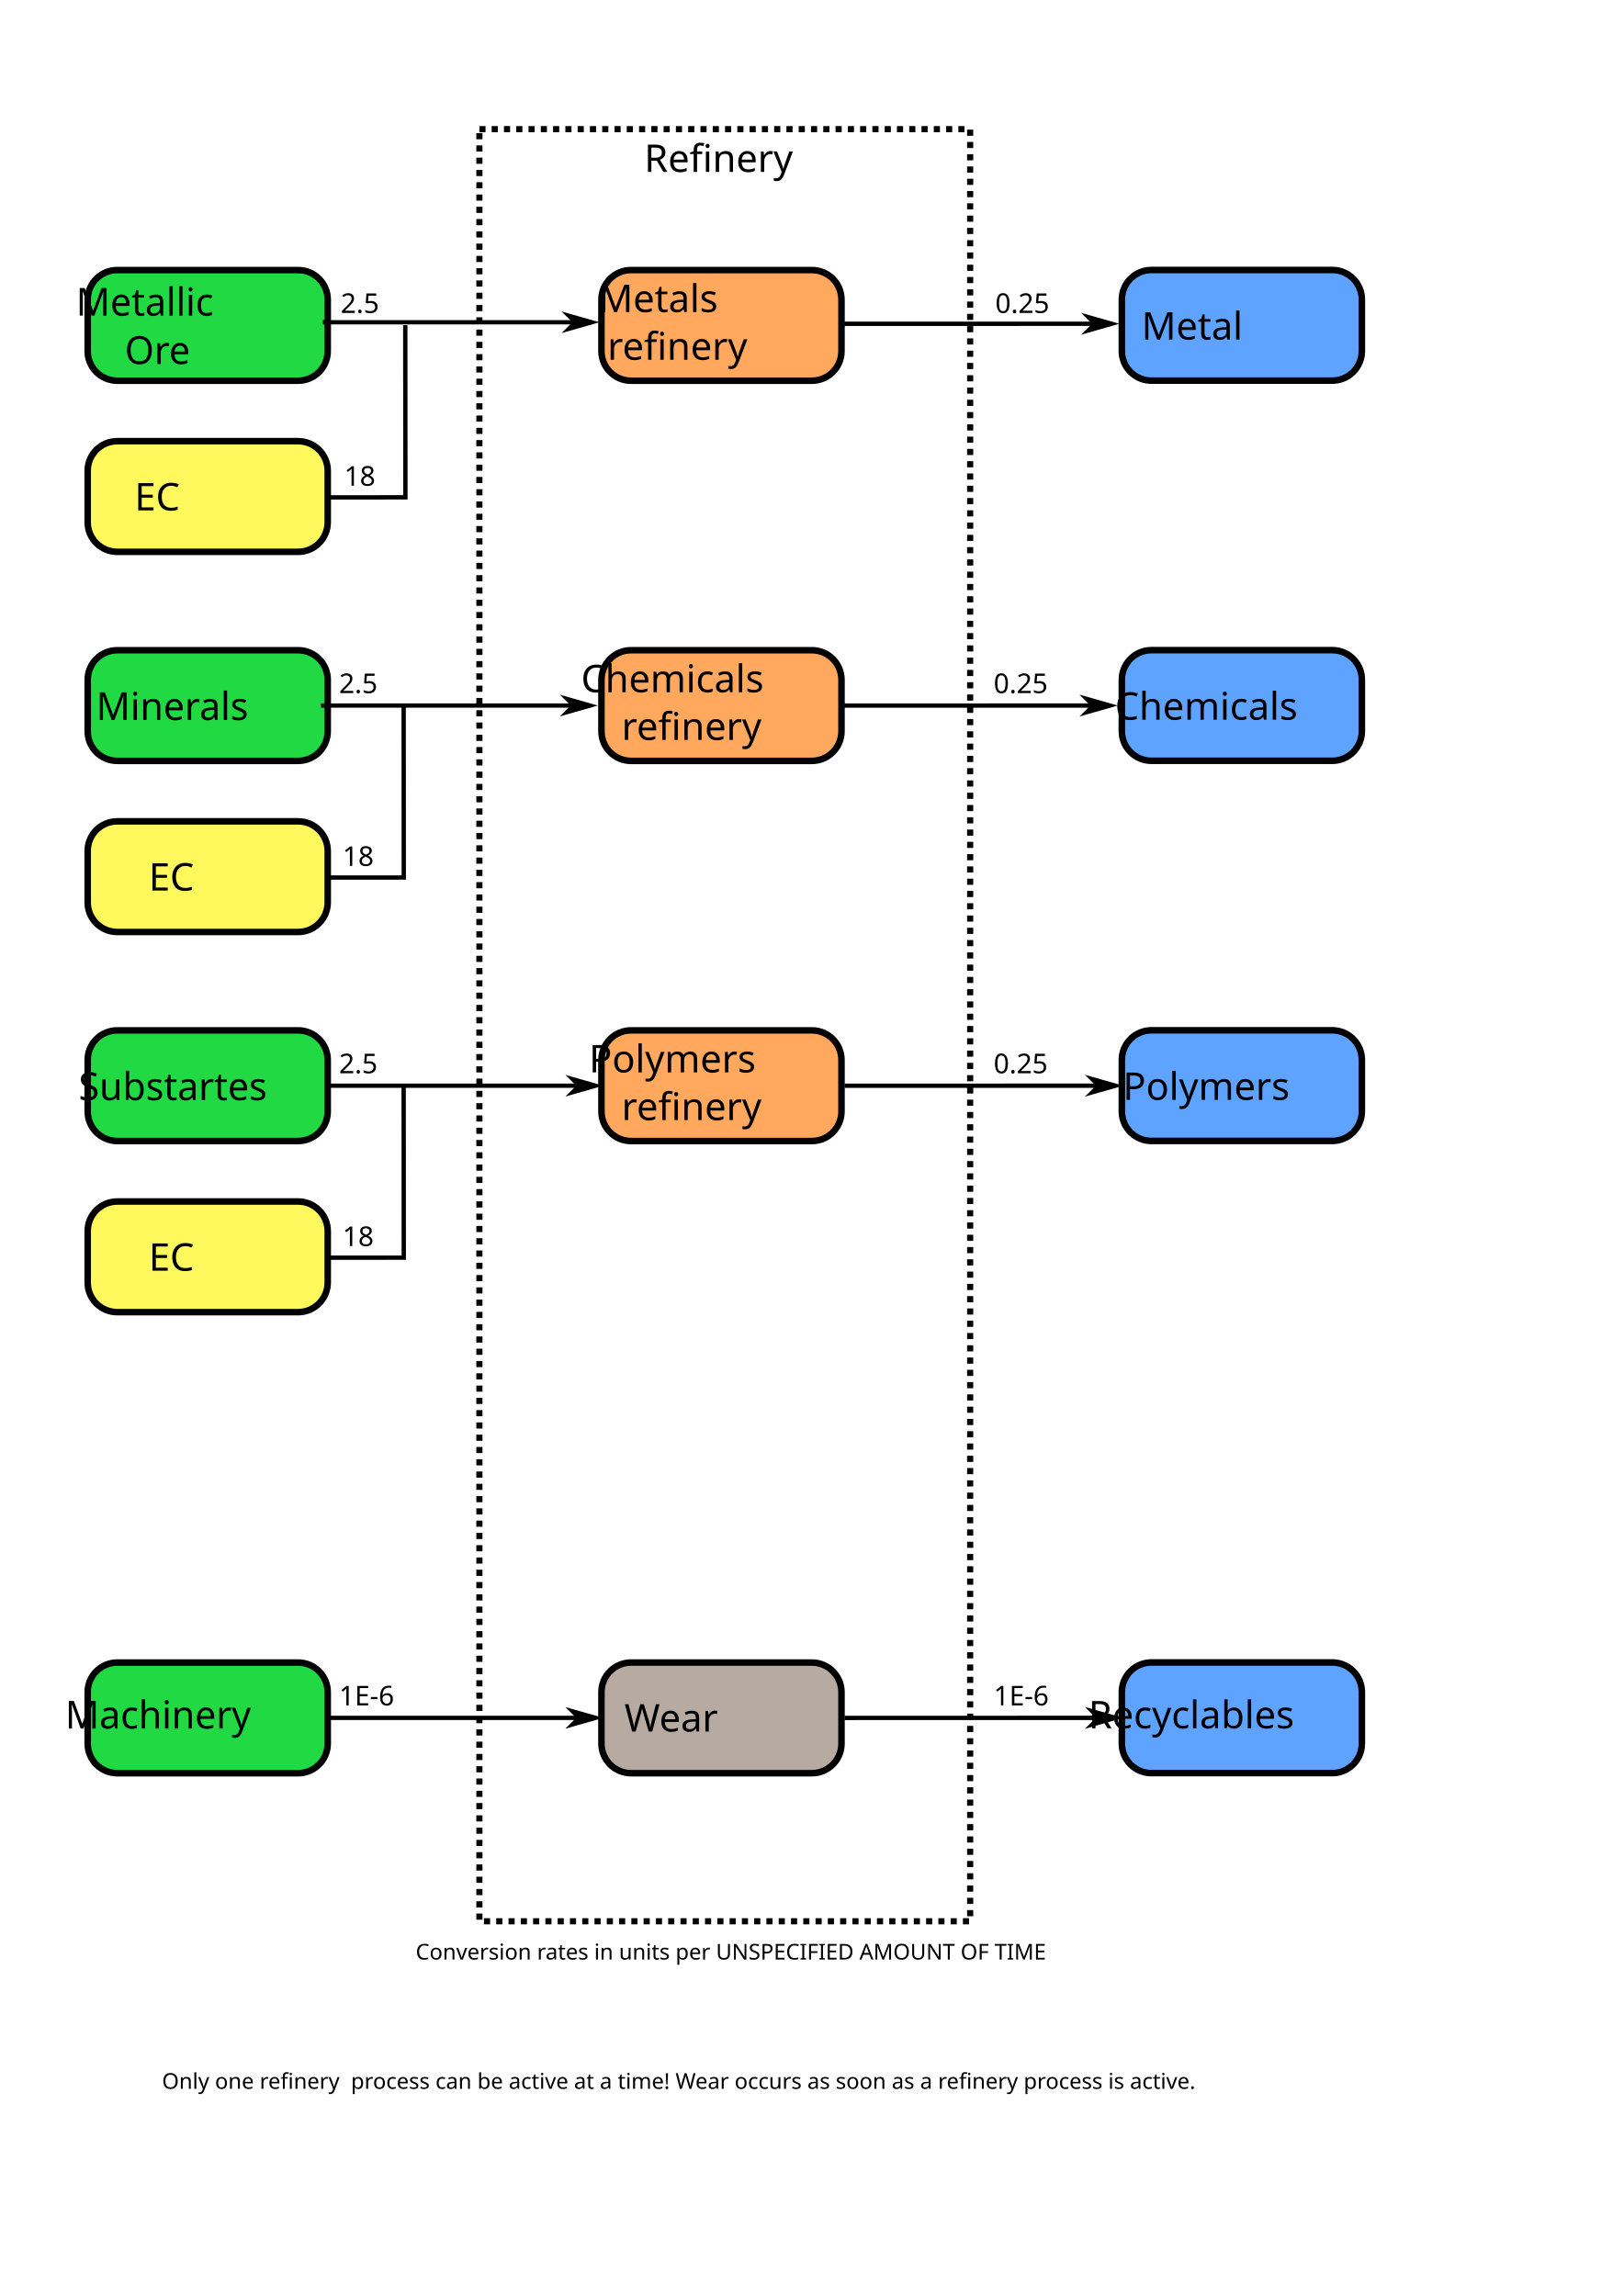
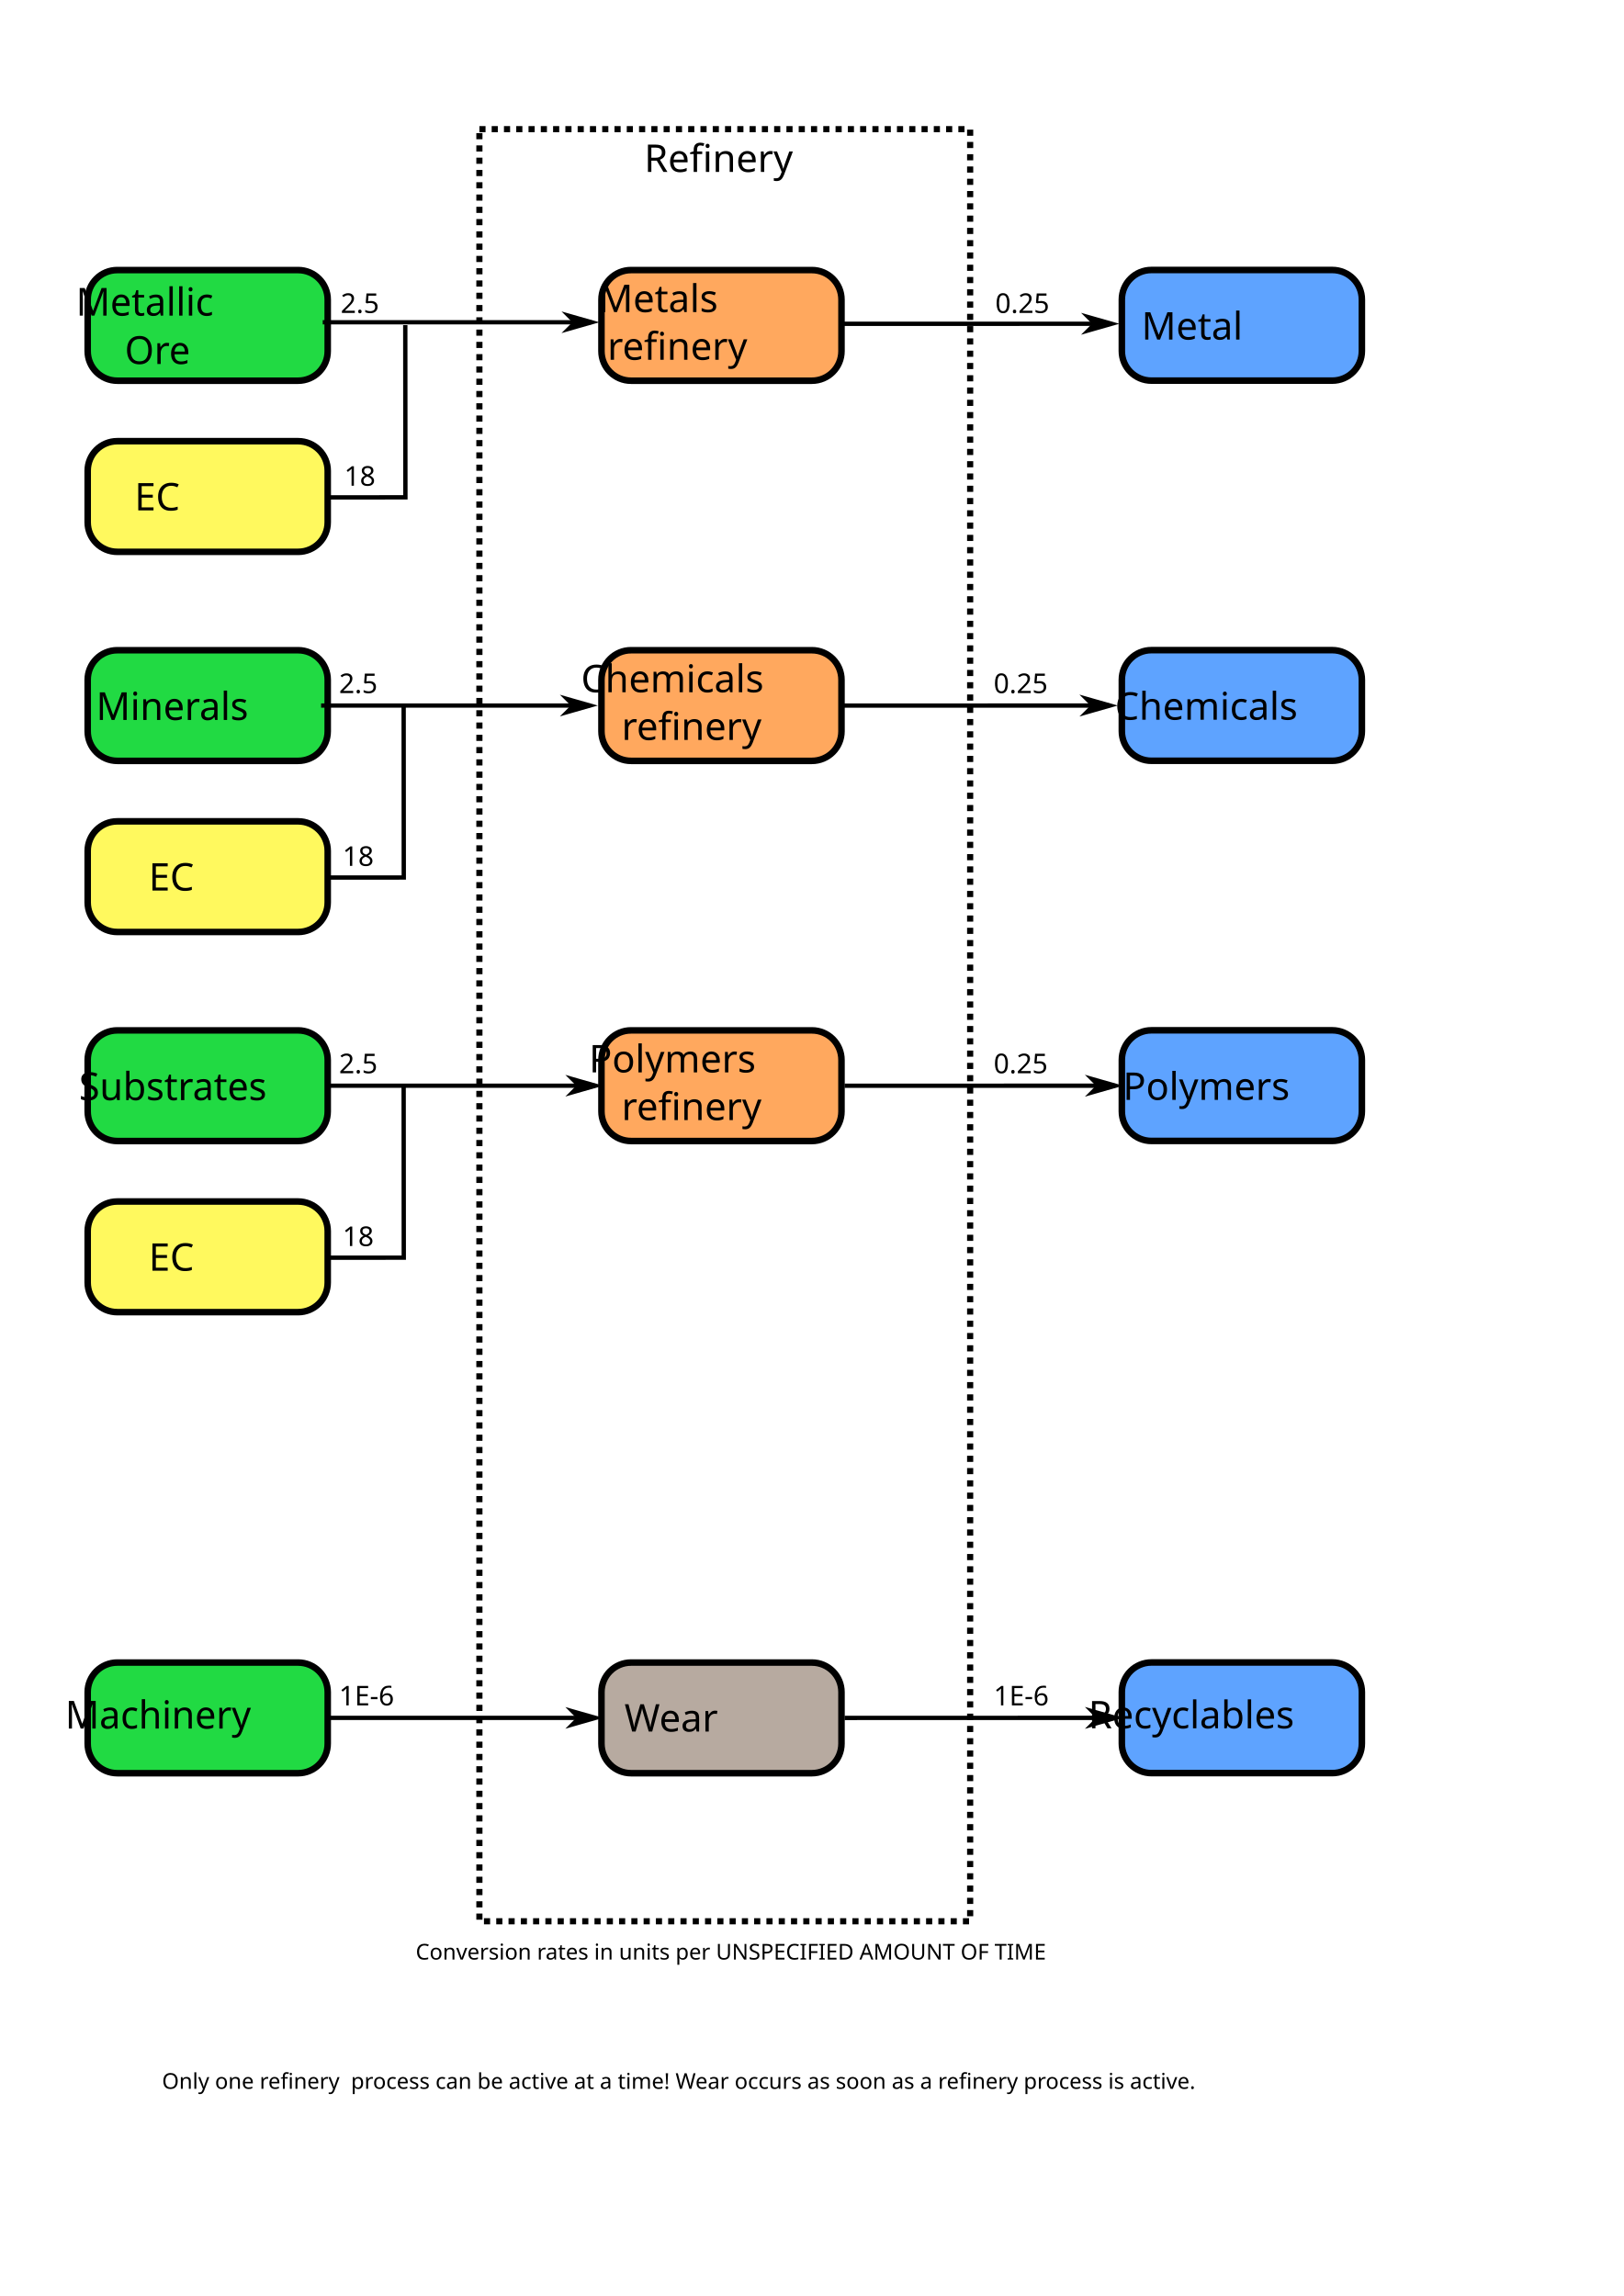
<svg xmlns="http://www.w3.org/2000/svg" width="210mm" height="297mm" viewBox="0 0 744.094 1052.362" id="svg2" version="1.1">
  <defs id="defs4">
    <marker orient="auto" refY="0" refX="0" id="marker6522" style="overflow:visible">
      <path id="path6524" d="M 0,0 5,-5 -12.5,0 5,5 0,0 Z" style="fill:#000000;fill-opacity:1;fill-rule:evenodd;stroke:#000000;stroke-width:1pt;stroke-opacity:1" transform="matrix(-0.4,0,0,-0.4,-4,0)" />
    </marker>
    <marker style="overflow:visible" id="marker6440" refX="0" refY="0" orient="auto">
      <path transform="matrix(-0.4,0,0,-0.4,-4,0)" style="fill:#000000;fill-opacity:1;fill-rule:evenodd;stroke:#000000;stroke-width:1pt;stroke-opacity:1" d="M 0,0 5,-5 -12.5,0 5,5 0,0 Z" id="path6442" />
    </marker>
    <marker orient="auto" refY="0" refX="0" id="marker5517" style="overflow:visible">
      <path id="path5519" d="M 0,0 5,-5 -12.5,0 5,5 0,0 Z" style="fill:#000000;fill-opacity:1;fill-rule:evenodd;stroke:#000000;stroke-width:1pt;stroke-opacity:1" transform="matrix(-0.4,0,0,-0.4,-4,0)" />
    </marker>
    <marker style="overflow:visible" id="marker5236" refX="0" refY="0" orient="auto">
      <path transform="matrix(-0.4,0,0,-0.4,-4,0)" style="fill:#000000;fill-opacity:1;fill-rule:evenodd;stroke:#000000;stroke-width:1pt;stroke-opacity:1" d="M 0,0 5,-5 -12.5,0 5,5 0,0 Z" id="path5238" />
    </marker>
    <marker style="overflow:visible;" id="marker4910" refX="0.0" refY="0.0" orient="auto">
      <path transform="scale(0.4) rotate(180) translate(10,0)" style="fill-rule:evenodd;stroke:#000000;stroke-width:1pt;stroke-opacity:1;fill:#000000;fill-opacity:1" d="M 0.0,0.0 L 5.0,-5.0 L -12.5,0.0 L 5.0,5.0 L 0.0,0.0 z " id="path4912" />
    </marker>
    <marker orient="auto" refY="0.0" refX="0.0" id="Arrow1Mend" style="overflow:visible;">
      <path id="path4243" d="M 0.0,0.0 L 5.0,-5.0 L -12.5,0.0 L 5.0,5.0 L 0.0,0.0 z " style="fill-rule:evenodd;stroke:#000000;stroke-width:1pt;stroke-opacity:1;fill:#000000;fill-opacity:1" transform="scale(0.4) rotate(180) translate(10,0)" />
    </marker>
    <marker orient="auto" refY="0.0" refX="0.0" id="Arrow1Lend" style="overflow:visible;">
      <path id="path4237" d="M 0.0,0.0 L 5.0,-5.0 L -12.5,0.0 L 5.0,5.0 L 0.0,0.0 z " style="fill-rule:evenodd;stroke:#000000;stroke-width:1pt;stroke-opacity:1;fill:#000000;fill-opacity:1" transform="scale(0.8) rotate(180) translate(12.5,0)" />
    </marker>
    <marker orient="auto" refY="0" refX="0" id="Arrow1Mend-6" style="overflow:visible">
      <path id="path4243-6" d="M 0,0 5,-5 -12.5,0 5,5 0,0 Z" style="fill:#000000;fill-opacity:1;fill-rule:evenodd;stroke:#000000;stroke-width:1pt;stroke-opacity:1" transform="matrix(-0.4,0,0,-0.4,-4,0)" />
    </marker>
    <marker style="overflow:visible" id="marker5236-7" refX="0" refY="0" orient="auto">
      <path transform="matrix(-0.4,0,0,-0.4,-4,0)" style="fill:#000000;fill-opacity:1;fill-rule:evenodd;stroke:#000000;stroke-width:1pt;stroke-opacity:1" d="M 0,0 5,-5 -12.5,0 5,5 0,0 Z" id="path5238-2" />
    </marker>
    <marker orient="auto" refY="0" refX="0" id="marker5517-4" style="overflow:visible">
      <path id="path5519-1" d="M 0,0 5,-5 -12.5,0 5,5 0,0 Z" style="fill:#000000;fill-opacity:1;fill-rule:evenodd;stroke:#000000;stroke-width:1pt;stroke-opacity:1" transform="matrix(-0.4,0,0,-0.4,-4,0)" />
    </marker>
    <marker orient="auto" refY="0" refX="0" id="marker5517-4-9" style="overflow:visible">
      <path id="path5519-1-0" d="M 0,0 5,-5 -12.5,0 5,5 0,0 Z" style="fill:#000000;fill-opacity:1;fill-rule:evenodd;stroke:#000000;stroke-width:1pt;stroke-opacity:1" transform="matrix(-0.4,0,0,-0.4,-4,0)" />
    </marker>
  </defs>
  <g id="layer1">
    <flowRoot xml:space="preserve" id="flowRoot4144" style="fill:black;stroke:none;stroke-opacity:1;stroke-width:1px;stroke-linejoin:miter;stroke-linecap:butt;fill-opacity:1;font-family:sans-serif;font-style:normal;font-weight:normal;font-size:40px;line-height:125%;letter-spacing:0px;word-spacing:0px">
      <flowRegion id="flowRegion4146">
        <rect id="rect4148" width="223.571" height="91.429" x="180.714" y="74.505" />
      </flowRegion>
      <flowPara id="flowPara4150" />
    </flowRoot>
    <flowRoot xml:space="preserve" id="flowRoot4171" style="fill:black;stroke:none;stroke-opacity:1;stroke-width:1px;stroke-linejoin:miter;stroke-linecap:butt;fill-opacity:1;font-family:sans-serif;font-style:normal;font-weight:normal;font-size:25px;line-height:125%;letter-spacing:0px;word-spacing:0px">
      <flowRegion id="flowRegion4173">
        <rect id="rect4175" width="258.571" height="77.143" x="15" y="215.219" />
      </flowRegion>
      <flowPara id="flowPara4177" />
    </flowRoot>
    <rect style="fill:#00ff00;fill-opacity:0;stroke:#000000;stroke-width:2.814;stroke-miterlimit:4;stroke-dasharray:2.814, 2.814;stroke-dashoffset:0;stroke-opacity:1" id="rect4181" width="224.9" height="821.407" x="219.693" y="59.198" />
    <text xml:space="preserve" style="font-style:normal;font-weight:normal;font-size:25px;line-height:125%;font-family:sans-serif;letter-spacing:0px;word-spacing:0px;fill:#000000;fill-opacity:1;stroke:none;stroke-width:1px;stroke-linecap:butt;stroke-linejoin:miter;stroke-opacity:1" x="295.229" y="78.791" id="text4183">
      <tspan x="295.229" y="78.791" id="tspan4187" style="font-size:17.5px">Refinery</tspan>
    </text>
    <text xml:space="preserve" style="font-style:normal;font-weight:normal;font-size:16.25px;line-height:125%;font-family:sans-serif;letter-spacing:0px;word-spacing:0px;fill:#000000;fill-opacity:1;stroke:none;stroke-width:1px;stroke-linecap:butt;stroke-linejoin:miter;stroke-opacity:1;" x="479.317" y="269.494" id="text4815">
      <tspan id="tspan4817" x="479.317" y="269.494" />
    </text>
    <flowRoot xml:space="preserve" id="flowRoot4841" style="fill:black;stroke:none;stroke-opacity:1;stroke-width:1px;stroke-linejoin:miter;stroke-linecap:butt;fill-opacity:1;font-family:sans-serif;font-style:normal;font-weight:normal;font-size:25px;line-height:125%;letter-spacing:0px;word-spacing:0px">
      <flowRegion id="flowRegion4843">
        <rect id="rect4845" width="89.904" height="45.962" x="172.736" y="106.859" />
      </flowRegion>
      <flowPara id="flowPara4847" />
    </flowRoot>
    <path style="display:none;fill:none;fill-rule:evenodd;stroke:#000000;stroke-width:1px;stroke-linecap:butt;stroke-linejoin:miter;stroke-opacity:1" d="M 471.236,212.42 25.254,12.41" id="path5068" />
    <text xml:space="preserve" style="font-style:normal;font-weight:normal;font-size:10px;line-height:125%;font-family:sans-serif;letter-spacing:0px;word-spacing:0px;fill:#000000;fill-opacity:1;stroke:none;stroke-width:1px;stroke-linecap:butt;stroke-linejoin:miter;stroke-opacity:1" x="190.5" y="898.149" id="text5772">
      <tspan id="tspan5774" x="190.5" y="898.149">Conversion rates in units per UNSPECIFIED AMOUNT OF TIME</tspan>
    </text>
    <g id="g6219" transform="translate(1.398443,0)">
      <rect ry="13.571" y="123.784" x="274.229" height="50.714" width="110" id="rect3336" style="fill:#ff7600;fill-opacity:0.631;fill-rule:evenodd;stroke:#000000;stroke-width:3;stroke-linecap:butt;stroke-linejoin:miter;stroke-miterlimit:4;stroke-dasharray:none;stroke-opacity:1" />
      <text id="text4140" y="143.031" x="329.49" style="font-style:normal;font-weight:normal;font-size:25px;line-height:125%;font-family:sans-serif;text-align:center;letter-spacing:0px;word-spacing:0px;text-anchor:middle;fill:#000000;fill-opacity:1;stroke:none;stroke-width:1px;stroke-linecap:butt;stroke-linejoin:miter;stroke-opacity:1" xml:space="preserve">
        <tspan style="font-size:17.5px;text-align:center;text-anchor:middle" y="143.031" x="329.49" id="tspan4142">Metals</tspan>
        <tspan id="tspan4231" style="font-size:17.5px;text-align:center;text-anchor:middle" y="164.906" x="329.49"> refinery</tspan>
      </text>
      <rect ry="13.571" y="123.784" x="38.783" height="50.714" width="110" id="rect3336-1" style="fill:#00d428;fill-opacity:0.871;fill-rule:evenodd;stroke:#000000;stroke-width:3;stroke-linecap:butt;stroke-linejoin:miter;stroke-miterlimit:4;stroke-dasharray:none;stroke-opacity:1" />
      <text transform="scale(0.9869375,1.013235)" id="text4167" y="142.779" x="94.166" style="font-style:normal;font-weight:normal;font-size:24.673px;line-height:125%;font-family:sans-serif;text-align:center;letter-spacing:0px;word-spacing:0px;text-anchor:middle;fill:#000000;fill-opacity:1;stroke:none;stroke-width:1px;stroke-linecap:butt;stroke-linejoin:miter;stroke-opacity:1" xml:space="preserve">
        <tspan id="tspan4235" style="font-size:17.5px;text-align:center;text-anchor:middle" y="142.779" x="96.951">Metallic </tspan>
        <tspan id="tspan4239" style="font-size:17.5px;text-align:center;text-anchor:middle" y="164.654" x="94.166">Ore</tspan>
      </text>
      <path id="path4228" d="m 146.496,147.712 122.964,0" style="fill:none;fill-rule:evenodd;stroke:#000000;stroke-width:1.958;stroke-linecap:butt;stroke-linejoin:miter;stroke-miterlimit:4;stroke-dasharray:none;stroke-opacity:1;marker-end:url(#Arrow1Mend)" />
      <text id="text4819-7" y="143.427" x="154.702" style="font-style:normal;font-weight:normal;font-size:25px;line-height:125%;font-family:sans-serif;letter-spacing:0px;word-spacing:0px;fill:#000000;fill-opacity:1;stroke:none;stroke-width:1px;stroke-linecap:butt;stroke-linejoin:miter;stroke-opacity:1" xml:space="preserve">
        <tspan style="font-size:12.5px" y="143.427" x="154.702" id="tspan4821-8">2.5</tspan>
      </text>
      <rect ry="13.571" y="123.746" x="512.706" height="50.714" width="110" id="rect3336-7-5" style="fill:#006dff;fill-opacity:0.631;fill-rule:evenodd;stroke:#000000;stroke-width:3;stroke-linecap:butt;stroke-linejoin:miter;stroke-miterlimit:4;stroke-dasharray:none;stroke-opacity:1" />
      <text id="text4811-8" y="155.628" x="567.663" style="font-style:normal;font-weight:normal;font-size:25px;line-height:125%;font-family:sans-serif;letter-spacing:0px;word-spacing:0px;fill:#000000;fill-opacity:1;stroke:none;stroke-width:1px;stroke-linecap:butt;stroke-linejoin:miter;stroke-opacity:1" xml:space="preserve">
        <tspan style="font-size:17.5px;text-align:center;text-anchor:middle" id="tspan5120" y="155.628" x="567.663">Metal</tspan>
      </text>
      <path id="path5124" d="m 383.884,148.418 123.811,-0.021" style="fill:none;fill-rule:evenodd;stroke:#000000;stroke-width:1.979;stroke-linecap:butt;stroke-linejoin:miter;stroke-miterlimit:4;stroke-dasharray:none;stroke-opacity:1;marker-end:url(#Arrow1Mend-6)" />
      <text id="text4819-7-1" y="143.427" x="454.709" style="font-style:normal;font-weight:normal;font-size:25px;line-height:125%;font-family:sans-serif;letter-spacing:0px;word-spacing:0px;fill:#000000;fill-opacity:1;stroke:none;stroke-width:1px;stroke-linecap:butt;stroke-linejoin:miter;stroke-opacity:1" xml:space="preserve">
        <tspan style="font-size:12.5px" y="143.427" x="454.709" id="tspan4821-8-6">0.25</tspan>
      </text>
      <rect ry="13.571" y="202.216" x="38.783" height="50.714" width="110" id="rect3336-3" style="fill:#fff600;fill-opacity:0.631;fill-rule:evenodd;stroke:#000000;stroke-width:3;stroke-linecap:butt;stroke-linejoin:miter;stroke-miterlimit:4;stroke-dasharray:none;stroke-opacity:1" />
      <text id="text4140-2" y="233.943" x="93.407" style="font-style:normal;font-weight:normal;font-size:25px;line-height:125%;font-family:sans-serif;text-align:center;letter-spacing:0px;word-spacing:0px;text-anchor:middle;fill:#000000;fill-opacity:1;stroke:none;stroke-width:1px;stroke-linecap:butt;stroke-linejoin:miter;stroke-opacity:1" xml:space="preserve">
        <tspan id="tspan4231-1" style="font-size:17.5px;text-align:center;text-anchor:middle" y="233.943" x="93.407">EC</tspan>
      </text>
      <path id="path4330" d="m 148.491,227.961 35.895,-0.008 -0.058,-78.934" style="fill:none;fill-rule:evenodd;stroke:#000000;stroke-width:1.992;stroke-linecap:butt;stroke-linejoin:miter;stroke-miterlimit:4;stroke-dasharray:none;stroke-opacity:1" />
      <text id="text4819-7-16" y="222.627" x="156.344" style="font-style:normal;font-weight:normal;font-size:25px;line-height:125%;font-family:sans-serif;letter-spacing:0px;word-spacing:0px;fill:#000000;fill-opacity:1;stroke:none;stroke-width:1px;stroke-linecap:butt;stroke-linejoin:miter;stroke-opacity:1" xml:space="preserve">
        <tspan style="font-size:12.5px" y="222.627" x="156.344" id="tspan4821-8-7">18</tspan>
      </text>
    </g>
    <rect style="fill:#ff7600;fill-opacity:0.631;fill-rule:evenodd;stroke:#000000;stroke-width:3;stroke-linecap:butt;stroke-linejoin:miter;stroke-miterlimit:4;stroke-dasharray:none;stroke-opacity:1" id="rect3336-8" width="110" height="50.714" x="275.628" y="298.027" ry="13.571" />
    <text xml:space="preserve" style="font-style:normal;font-weight:normal;font-size:25px;line-height:125%;font-family:sans-serif;text-align:center;letter-spacing:0px;word-spacing:0px;text-anchor:middle;fill:#000000;fill-opacity:1;stroke:none;stroke-width:1px;stroke-linecap:butt;stroke-linejoin:miter;stroke-opacity:1" x="330.888" y="317.275" id="text4140-8">
      <tspan id="tspan4142-8" x="330.888" y="317.275" style="font-size:17.5px;text-align:center;text-anchor:middle">Chemicals</tspan>
      <tspan x="330.888" y="339.15" style="font-size:17.5px;text-align:center;text-anchor:middle" id="tspan4231-8"> refinery</tspan>
    </text>
    <rect style="fill:#00d428;fill-opacity:0.871;fill-rule:evenodd;stroke:#000000;stroke-width:3;stroke-linecap:butt;stroke-linejoin:miter;stroke-miterlimit:4;stroke-dasharray:none;stroke-opacity:1" id="rect3336-1-6" width="110" height="50.714" x="40.182" y="298.027" ry="13.571" />
    <text xml:space="preserve" style="font-style:normal;font-weight:normal;font-size:24.673px;line-height:125%;font-family:sans-serif;text-align:center;letter-spacing:0px;word-spacing:0px;text-anchor:middle;fill:#000000;fill-opacity:1;stroke:none;stroke-width:1px;stroke-linecap:butt;stroke-linejoin:miter;stroke-opacity:1" x="96.014" y="325.684" id="text4167-7" transform="scale(0.9869375,1.013235)">
      <tspan x="96.014" y="325.684" style="font-size:17.5px;text-align:center;text-anchor:middle" id="tspan4239-9">Minerals</tspan>
    </text>
    <path style="fill:none;fill-rule:evenodd;stroke:#000000;stroke-width:1.958;stroke-linecap:butt;stroke-linejoin:miter;stroke-miterlimit:4;stroke-dasharray:none;stroke-opacity:1;marker-end:url(#marker5236)" d="m 147.15,323.385 122.964,0" id="path4228-6" />
    <text xml:space="preserve" style="font-style:normal;font-weight:normal;font-size:25px;line-height:125%;font-family:sans-serif;letter-spacing:0px;word-spacing:0px;fill:#000000;fill-opacity:1;stroke:none;stroke-width:1px;stroke-linecap:butt;stroke-linejoin:miter;stroke-opacity:1" x="155.356" y="317.67" id="text4819-7-5">
      <tspan id="tspan4821-8-2" x="155.356" y="317.67" style="font-size:12.5px">2.5</tspan>
    </text>
    <rect style="fill:#006dff;fill-opacity:0.631;fill-rule:evenodd;stroke:#000000;stroke-width:3;stroke-linecap:butt;stroke-linejoin:miter;stroke-miterlimit:4;stroke-dasharray:none;stroke-opacity:1" id="rect3336-7-5-9" width="110" height="50.714" x="514.104" y="297.99" ry="13.571" />
    <text xml:space="preserve" style="font-style:normal;font-weight:normal;font-size:25px;line-height:125%;font-family:sans-serif;letter-spacing:0px;word-spacing:0px;fill:#000000;fill-opacity:1;stroke:none;stroke-width:1px;stroke-linecap:butt;stroke-linejoin:miter;stroke-opacity:1" x="569.061" y="329.871" id="text4811-8-9">
      <tspan x="569.061" y="329.871" id="tspan5120-6" style="font-size:17.5px;text-align:center;text-anchor:middle">Chemicals</tspan>
    </text>
    <path style="fill:none;fill-rule:evenodd;stroke:#000000;stroke-width:1.979;stroke-linecap:butt;stroke-linejoin:miter;stroke-miterlimit:4;stroke-dasharray:none;stroke-opacity:1;marker-end:url(#marker5517)" d="m 384.538,323.403 123.811,-0.021" id="path5124-2" />
    <text xml:space="preserve" style="font-style:normal;font-weight:normal;font-size:25px;line-height:125%;font-family:sans-serif;letter-spacing:0px;word-spacing:0px;fill:#000000;fill-opacity:1;stroke:none;stroke-width:1px;stroke-linecap:butt;stroke-linejoin:miter;stroke-opacity:1" x="455.363" y="317.67" id="text4819-7-1-9">
      <tspan id="tspan4821-8-6-5" x="455.363" y="317.67" style="font-size:12.5px">0.25</tspan>
    </text>
    <rect style="fill:#fff600;fill-opacity:0.631;fill-rule:evenodd;stroke:#000000;stroke-width:3;stroke-linecap:butt;stroke-linejoin:miter;stroke-miterlimit:4;stroke-dasharray:none;stroke-opacity:1" id="rect3336-3-1" width="110" height="50.714" x="40.182" y="376.459" ry="13.571" />
    <text xml:space="preserve" style="font-style:normal;font-weight:normal;font-size:25px;line-height:125%;font-family:sans-serif;text-align:center;letter-spacing:0px;word-spacing:0px;text-anchor:middle;fill:#000000;fill-opacity:1;stroke:none;stroke-width:1px;stroke-linecap:butt;stroke-linejoin:miter;stroke-opacity:1" x="94.806" y="408.187" id="text4140-2-6">
      <tspan x="94.806" y="408.187" style="font-size:17.5px;text-align:center;text-anchor:middle" id="tspan4231-1-7">EC</tspan>
    </text>
    <path style="fill:none;fill-rule:evenodd;stroke:#000000;stroke-width:1.989;stroke-linecap:butt;stroke-linejoin:miter;stroke-miterlimit:4;stroke-dasharray:none;stroke-opacity:1" d="m 149.144,402.207 35.896,-0.008 -0.058,-78.701" id="path4330-1" />
    <text xml:space="preserve" style="font-style:normal;font-weight:normal;font-size:25px;line-height:125%;font-family:sans-serif;letter-spacing:0px;word-spacing:0px;fill:#000000;fill-opacity:1;stroke:none;stroke-width:1px;stroke-linecap:butt;stroke-linejoin:miter;stroke-opacity:1" x="156.998" y="396.87" id="text4819-7-16-5">
      <tspan id="tspan4821-8-7-8" x="156.998" y="396.87" style="font-size:12.5px">18</tspan>
    </text>
    <rect style="fill:#ff7600;fill-opacity:0.631;fill-rule:evenodd;stroke:#000000;stroke-width:3;stroke-linecap:butt;stroke-linejoin:miter;stroke-miterlimit:4;stroke-dasharray:none;stroke-opacity:1" id="rect3336-8-1" width="110" height="50.714" x="275.628" y="472.271" ry="13.571" />
    <text xml:space="preserve" style="font-style:normal;font-weight:normal;font-size:25px;line-height:125%;font-family:sans-serif;text-align:center;letter-spacing:0px;word-spacing:0px;text-anchor:middle;fill:#000000;fill-opacity:1;stroke:none;stroke-width:1px;stroke-linecap:butt;stroke-linejoin:miter;stroke-opacity:1" x="330.888" y="491.519" id="text4140-8-2">
      <tspan id="tspan4142-8-0" x="330.888" y="491.519" style="font-size:17.5px;text-align:center;text-anchor:middle">Polymers</tspan>
      <tspan x="330.888" y="513.394" style="font-size:17.5px;text-align:center;text-anchor:middle" id="tspan4231-8-1"> refinery</tspan>
    </text>
    <rect style="fill:#00d428;fill-opacity:0.871;fill-rule:evenodd;stroke:#000000;stroke-width:3;stroke-linecap:butt;stroke-linejoin:miter;stroke-miterlimit:4;stroke-dasharray:none;stroke-opacity:1" id="rect3336-1-6-6" width="110" height="50.714" x="40.182" y="472.271" ry="13.571" />
    <text xml:space="preserve" style="font-style:normal;font-weight:normal;font-size:24.673px;line-height:125%;font-family:sans-serif;text-align:center;letter-spacing:0px;word-spacing:0px;text-anchor:middle;fill:#000000;fill-opacity:1;stroke:none;stroke-width:1px;stroke-linecap:butt;stroke-linejoin:miter;stroke-opacity:1" x="96.296" y="497.652" id="text4167-7-0" transform="scale(0.9869375,1.013235)">
-       <tspan x="96.296" y="497.652" style="font-size:17.5px;text-align:center;text-anchor:middle" id="tspan4239-9-0">Substartes</tspan>
+       <tspan x="96.296" y="497.652" style="font-size:17.5px;text-align:center;text-anchor:middle" id="tspan4239-9-0">Substrates</tspan>
    </text>
    <path style="fill:none;fill-rule:evenodd;stroke:#000000;stroke-width:1.958;stroke-linecap:butt;stroke-linejoin:miter;stroke-miterlimit:4;stroke-dasharray:none;stroke-opacity:1;marker-end:url(#marker5236-7)" d="m 149.651,497.628 122.964,0" id="path4228-6-9" />
    <text xml:space="preserve" style="font-style:normal;font-weight:normal;font-size:25px;line-height:125%;font-family:sans-serif;letter-spacing:0px;word-spacing:0px;fill:#000000;fill-opacity:1;stroke:none;stroke-width:1px;stroke-linecap:butt;stroke-linejoin:miter;stroke-opacity:1" x="155.356" y="491.914" id="text4819-7-5-3">
      <tspan id="tspan4821-8-2-1" x="155.356" y="491.914" style="font-size:12.5px">2.5</tspan>
    </text>
    <rect style="fill:#006dff;fill-opacity:0.631;fill-rule:evenodd;stroke:#000000;stroke-width:3;stroke-linecap:butt;stroke-linejoin:miter;stroke-miterlimit:4;stroke-dasharray:none;stroke-opacity:1" id="rect3336-7-5-9-6" width="110" height="50.714" x="514.104" y="472.234" ry="13.571" />
    <text xml:space="preserve" style="font-style:normal;font-weight:normal;font-size:25px;line-height:125%;font-family:sans-serif;letter-spacing:0px;word-spacing:0px;fill:#000000;fill-opacity:1;stroke:none;stroke-width:1px;stroke-linecap:butt;stroke-linejoin:miter;stroke-opacity:1" x="569.061" y="504.115" id="text4811-8-9-4">
      <tspan x="569.061" y="504.115" id="tspan5120-6-2" style="font-size:17.5px;text-align:center;text-anchor:middle">Polymers</tspan>
    </text>
    <path style="fill:none;fill-rule:evenodd;stroke:#000000;stroke-width:1.979;stroke-linecap:butt;stroke-linejoin:miter;stroke-miterlimit:4;stroke-dasharray:none;stroke-opacity:1;marker-end:url(#marker5517-4)" d="m 387.039,497.647 123.811,-0.021" id="path5124-2-7" />
    <text xml:space="preserve" style="font-style:normal;font-weight:normal;font-size:25px;line-height:125%;font-family:sans-serif;letter-spacing:0px;word-spacing:0px;fill:#000000;fill-opacity:1;stroke:none;stroke-width:1px;stroke-linecap:butt;stroke-linejoin:miter;stroke-opacity:1" x="455.363" y="491.914" id="text4819-7-1-9-3">
      <tspan id="tspan4821-8-6-5-0" x="455.363" y="491.914" style="font-size:12.5px">0.25</tspan>
    </text>
    <rect style="fill:#fff600;fill-opacity:0.631;fill-rule:evenodd;stroke:#000000;stroke-width:3;stroke-linecap:butt;stroke-linejoin:miter;stroke-miterlimit:4;stroke-dasharray:none;stroke-opacity:1" id="rect3336-3-1-1" width="110" height="50.714" x="40.182" y="550.703" ry="13.571" />
    <text xml:space="preserve" style="font-style:normal;font-weight:normal;font-size:25px;line-height:125%;font-family:sans-serif;text-align:center;letter-spacing:0px;word-spacing:0px;text-anchor:middle;fill:#000000;fill-opacity:1;stroke:none;stroke-width:1px;stroke-linecap:butt;stroke-linejoin:miter;stroke-opacity:1" x="94.806" y="582.43" id="text4140-2-6-7">
      <tspan x="94.806" y="582.43" style="font-size:17.5px;text-align:center;text-anchor:middle" id="tspan4231-1-7-6">EC</tspan>
    </text>
    <path style="fill:none;fill-rule:evenodd;stroke:#000000;stroke-width:1.989;stroke-linecap:butt;stroke-linejoin:miter;stroke-miterlimit:4;stroke-dasharray:none;stroke-opacity:1" d="m 149.144,576.45 35.896,-0.008 -0.058,-78.701" id="path4330-1-3" />
    <text xml:space="preserve" style="font-style:normal;font-weight:normal;font-size:25px;line-height:125%;font-family:sans-serif;letter-spacing:0px;word-spacing:0px;fill:#000000;fill-opacity:1;stroke:none;stroke-width:1px;stroke-linecap:butt;stroke-linejoin:miter;stroke-opacity:1" x="156.998" y="571.114" id="text4819-7-16-5-9">
      <tspan id="tspan4821-8-7-8-4" x="156.998" y="571.114" style="font-size:12.5px">18</tspan>
    </text>
    <g id="g6664" transform="translate(2.142851,0)">
      <rect ry="13.571" y="762.024" x="273.485" height="50.714" width="110" id="rect3336-8-1-8" style="fill:#8d7969;fill-opacity:0.631;fill-rule:evenodd;stroke:#000000;stroke-width:3;stroke-linecap:butt;stroke-linejoin:miter;stroke-miterlimit:4;stroke-dasharray:none;stroke-opacity:1" />
      <text id="text4140-8-2-3" y="793.636" x="328.203" style="font-style:normal;font-weight:normal;font-size:25px;line-height:125%;font-family:sans-serif;text-align:center;letter-spacing:0px;word-spacing:0px;text-anchor:middle;fill:#000000;fill-opacity:1;stroke:none;stroke-width:1px;stroke-linecap:butt;stroke-linejoin:miter;stroke-opacity:1" xml:space="preserve">
        <tspan id="tspan4231-8-1-0" style="font-size:17.5px;text-align:center;text-anchor:middle" y="793.636" x="328.203">Wear</tspan>
      </text>
      <rect ry="13.571" y="762.024" x="38.039" height="50.714" width="110" id="rect3336-1-6-6-1" style="fill:#00d428;fill-opacity:0.871;fill-rule:evenodd;stroke:#000000;stroke-width:3;stroke-linecap:butt;stroke-linejoin:miter;stroke-miterlimit:4;stroke-dasharray:none;stroke-opacity:1" />
      <text transform="scale(0.9869375,1.013235)" id="text4167-7-0-9" y="781.924" x="93.672" style="font-style:normal;font-weight:normal;font-size:24.673px;line-height:125%;font-family:sans-serif;text-align:center;letter-spacing:0px;word-spacing:0px;text-anchor:middle;fill:#000000;fill-opacity:1;stroke:none;stroke-width:1px;stroke-linecap:butt;stroke-linejoin:miter;stroke-opacity:1" xml:space="preserve">
        <tspan id="tspan4239-9-0-0" style="font-size:17.5px;text-align:center;text-anchor:middle" y="781.924" x="93.672">Machinery</tspan>
      </text>
      <path id="path4228-6-9-6" d="m 147.508,787.381 122.964,0" style="fill:none;fill-rule:evenodd;stroke:#000000;stroke-width:1.958;stroke-linecap:butt;stroke-linejoin:miter;stroke-miterlimit:4;stroke-dasharray:none;stroke-opacity:1;marker-end:url(#marker6440)" />
      <text id="text4819-7-5-3-7" y="781.667" x="153.213" style="font-style:normal;font-weight:normal;font-size:25px;line-height:125%;font-family:sans-serif;letter-spacing:0px;word-spacing:0px;fill:#000000;fill-opacity:1;stroke:none;stroke-width:1px;stroke-linecap:butt;stroke-linejoin:miter;stroke-opacity:1" xml:space="preserve">
        <tspan style="font-size:12.5px" y="781.667" x="153.213" id="tspan4821-8-2-1-3">1E-6</tspan>
      </text>
      <rect ry="13.571" y="761.986" x="511.961" height="50.714" width="110" id="rect3336-7-5-9-6-3" style="fill:#006dff;fill-opacity:0.631;fill-rule:evenodd;stroke:#000000;stroke-width:3;stroke-linecap:butt;stroke-linejoin:miter;stroke-miterlimit:4;stroke-dasharray:none;stroke-opacity:1" />
      <text id="text4811-8-9-4-0" y="792.171" x="566.534" style="font-style:normal;font-weight:normal;font-size:25px;line-height:125%;font-family:sans-serif;letter-spacing:0px;word-spacing:0px;fill:#000000;fill-opacity:1;stroke:none;stroke-width:1px;stroke-linecap:butt;stroke-linejoin:miter;stroke-opacity:1" xml:space="preserve">
        <tspan style="font-size:17.5px;text-align:center;text-anchor:middle" id="tspan5120-6-2-4" y="792.171" x="566.534">Recyclables</tspan>
      </text>
      <path id="path5124-2-7-5" d="m 384.896,787.399 123.811,-0.021" style="fill:none;fill-rule:evenodd;stroke:#000000;stroke-width:1.979;stroke-linecap:butt;stroke-linejoin:miter;stroke-miterlimit:4;stroke-dasharray:none;stroke-opacity:1;marker-end:url(#marker6522)" />
      <text id="text4819-7-1-9-3-5" y="781.667" x="453.22" style="font-style:normal;font-weight:normal;font-size:25px;line-height:125%;font-family:sans-serif;letter-spacing:0px;word-spacing:0px;fill:#000000;fill-opacity:1;stroke:none;stroke-width:1px;stroke-linecap:butt;stroke-linejoin:miter;stroke-opacity:1" xml:space="preserve">
        <tspan style="font-size:12.5px" y="781.667" x="453.22" id="tspan4821-8-6-5-0-3">1E-6</tspan>
      </text>
    </g>
    <text xml:space="preserve" style="font-style:normal;font-weight:normal;font-size:10px;line-height:125%;font-family:sans-serif;letter-spacing:0px;word-spacing:0px;fill:#000000;fill-opacity:1;stroke:none;stroke-width:1px;stroke-linecap:butt;stroke-linejoin:miter;stroke-opacity:1" x="74.24" y="957.408" id="text6681">
      <tspan id="tspan6683" x="74.24" y="957.408">Only one refinery  process can be active at a time! Wear occurs as soon as a refinery process is active.</tspan>
    </text>
  </g>
</svg>
